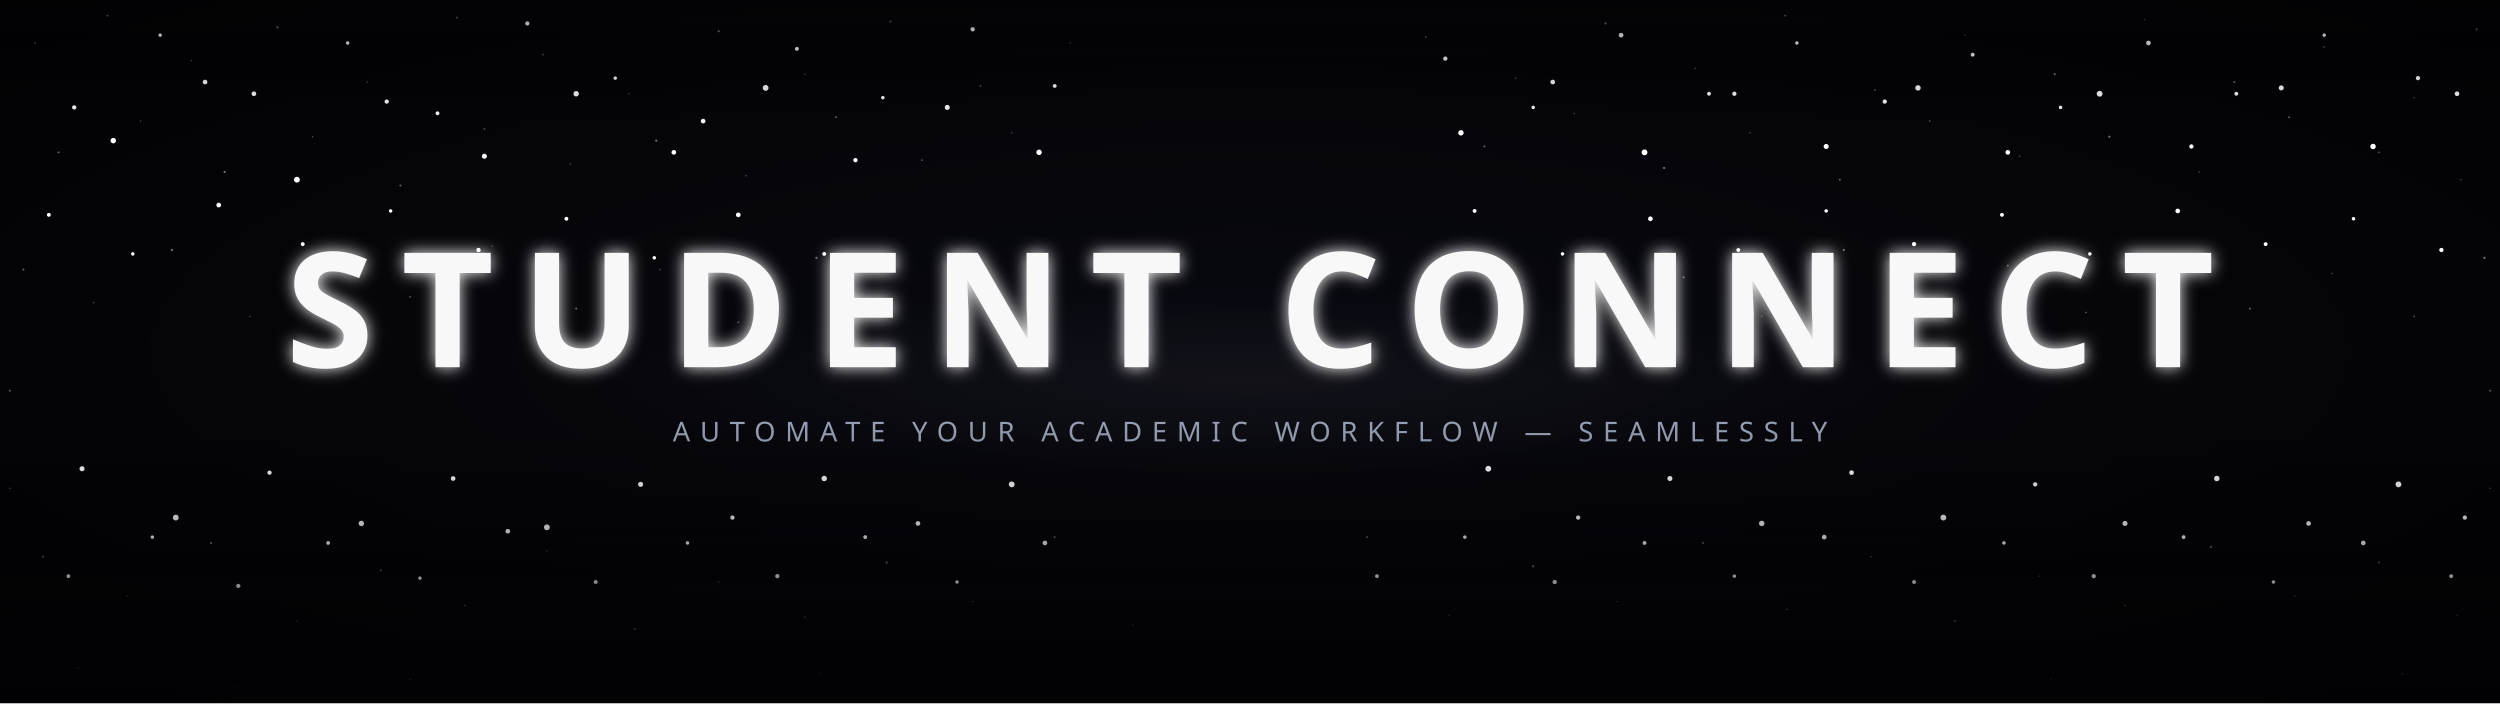
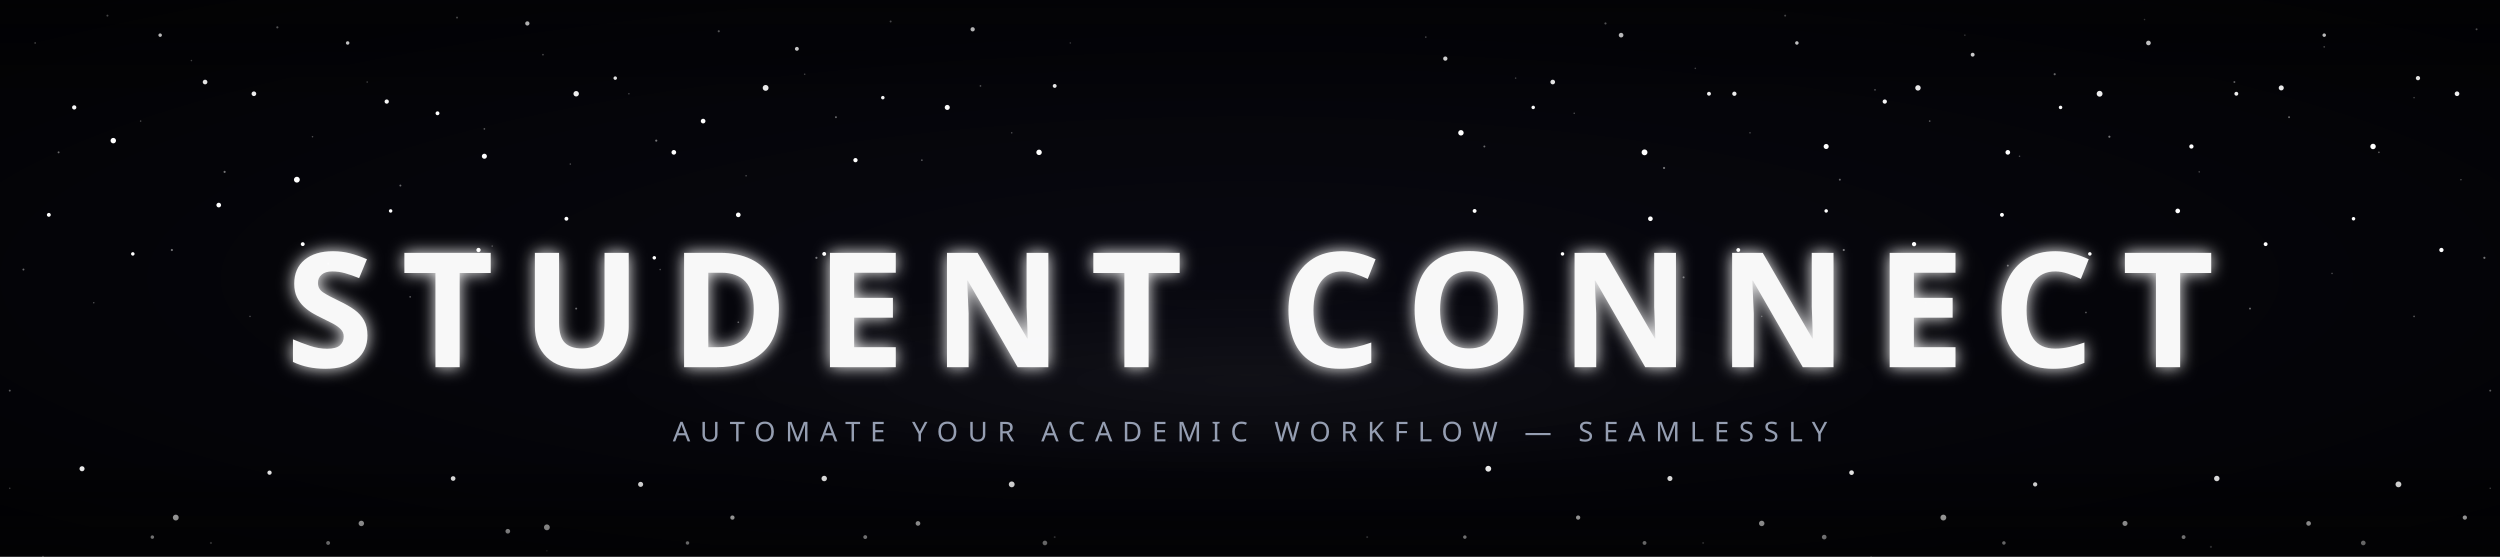
- <svg xmlns="http://www.w3.org/2000/svg" viewBox="0 0 1280 360" width="1280" height="360">
+ <svg xmlns="http://www.w3.org/2000/svg" viewBox="0 0 1280 285" width="1280" height="285">
  <defs>
    <radialGradient id="bg" cx="50%" cy="50%" r="70%">
      <stop offset="0%" stop-color="#080810" />
      <stop offset="100%" stop-color="#020204" />
    </radialGradient>
    <radialGradient id="ringHalo" cx="50%" cy="50%" r="50%">
      <stop offset="0%" stop-color="#b8c8e8" stop-opacity="0.07" />
      <stop offset="100%" stop-color="#b8c8e8" stop-opacity="0" />
    </radialGradient>
    <filter id="glow" x="-40%" y="-40%" width="180%" height="180%">
      <feGaussianBlur stdDeviation="6" result="b" />
      <feMerge>
        <feMergeNode in="b" />
        <feMergeNode in="SourceGraphic" />
      </feMerge>
    </filter>
    <filter id="softGlow" x="-60%" y="-60%" width="220%" height="220%">
      <feGaussianBlur stdDeviation="14" result="b" />
      <feMerge>
        <feMergeNode in="b" />
        <feMergeNode in="b" />
        <feMergeNode in="SourceGraphic" />
      </feMerge>
    </filter>
    <filter id="titleGlow" x="-5%" y="-20%" width="110%" height="140%">
      <feGaussianBlur stdDeviation="4" result="b" />
      <feMerge>
        <feMergeNode in="b" />
        <feMergeNode in="SourceGraphic" />
      </feMerge>
    </filter>
    <filter id="starFilter" x="-200%" y="-200%" width="500%" height="500%">
      <feGaussianBlur stdDeviation="0.8" />
    </filter>
    <linearGradient id="bottomFade" x1="0" y1="0" x2="0" y2="1">
-       <stop offset="60%" stop-color="transparent" />
-       <stop offset="100%" stop-color="#020204" stop-opacity="0.8" />
+       <stop offset="82%" stop-color="transparent" />
+       <stop offset="100%" stop-color="#020204" stop-opacity="0.7" />
    </linearGradient>
    <linearGradient id="topFade" x1="0" y1="0" x2="0" y2="1">
      <stop offset="0%" stop-color="#020204" stop-opacity="0.4" />
      <stop offset="20%" stop-color="transparent" />
    </linearGradient>
    <style>
      @keyframes tw1 { 0%,100%{opacity:.85} 50%{opacity:.15} }
      @keyframes tw2 { 0%,100%{opacity:.2}  50%{opacity:.9}  }
      @keyframes tw3 { 0%,33%{opacity:.7} 66%{opacity:.08} 100%{opacity:.7} }
      @keyframes tw4 { 0%,100%{opacity:.5} 40%{opacity:.95} 80%{opacity:.1} }
      @keyframes pulse { 0%,100%{opacity:.6} 50%{opacity:.9} }
      @keyframes orbit1 {
        from { transform: rotate(0deg)   translateX(308px) rotate(0deg); }
        to   { transform: rotate(360deg) translateX(308px) rotate(-360deg); }
      }
      @keyframes orbit2 {
        from { transform: rotate(180deg) translateX(308px) rotate(-180deg); }
        to   { transform: rotate(540deg) translateX(308px) rotate(-540deg); }
      }
      @keyframes orbit3 {
        from { transform: rotate(90deg)  translateX(308px) rotate(-90deg); }
        to   { transform: rotate(450deg) translateX(308px) rotate(-450deg); }
      }
      @keyframes float {
        0%,100% { transform: translateY(0); }
        50%      { transform: translateY(-3px); }
      }
      @keyframes drift1 {
        0%   { transform: translate(0px, 0px);   opacity: .75; }
        25%  { transform: translate(4px, -5px);  opacity: .95; }
        50%  { transform: translate(7px, -2px);  opacity: .6;  }
        75%  { transform: translate(3px, -7px);  opacity: .9;  }
        100% { transform: translate(0px, 0px);   opacity: .75; }
      }
      @keyframes drift2 {
        0%   { transform: translate(0px, 0px);   opacity: .5;  }
        25%  { transform: translate(-5px, -4px); opacity: .85; }
        50%  { transform: translate(-3px, -8px); opacity: .65; }
        75%  { transform: translate(-6px, -3px); opacity: .9;  }
        100% { transform: translate(0px, 0px);   opacity: .5;  }
      }
      @keyframes drift3 {
        0%   { transform: translate(0px, 0px);   opacity: .6;  }
        33%  { transform: translate(5px, -6px);  opacity: .9;  }
        66%  { transform: translate(-3px, -4px); opacity: .4;  }
        100% { transform: translate(0px, 0px);   opacity: .6;  }
      }
      @keyframes drift4 {
        0%   { transform: translate(0px, 0px);   opacity: .8;  }
        50%  { transform: translate(-6px, -5px); opacity: .3;  }
        100% { transform: translate(0px, 0px);   opacity: .8;  }
      }
    </style>
  </defs>
-   <rect width="1280" height="360" fill="url(#bg)" />
+   <rect width="1280" height="285" fill="url(#bg)" />
  <g fill="white">
    <circle cx="18" cy="22" r="0.45" opacity=".35" />
    <circle cx="55" cy="8" r="0.5" opacity=".4" />
    <circle cx="98" cy="31" r="0.4" opacity=".3" />
    <circle cx="142" cy="14" r="0.55" opacity=".45" />
    <circle cx="188" cy="42" r="0.4" opacity=".3" />
    <circle cx="234" cy="9" r="0.5" opacity=".4" />
    <circle cx="278" cy="28" r="0.45" opacity=".35" />
    <circle cx="322" cy="48" r="0.4" opacity=".3" />
    <circle cx="368" cy="16" r="0.55" opacity=".45" />
    <circle cx="412" cy="38" r="0.4" opacity=".3" />
    <circle cx="456" cy="11" r="0.5" opacity=".4" />
    <circle cx="502" cy="44" r="0.45" opacity=".35" />
    <circle cx="548" cy="22" r="0.4" opacity=".3" />
    <circle cx="730" cy="19" r="0.45" opacity=".35" />
    <circle cx="776" cy="40" r="0.4" opacity=".3" />
    <circle cx="822" cy="12" r="0.55" opacity=".45" />
    <circle cx="868" cy="35" r="0.4" opacity=".3" />
    <circle cx="914" cy="8" r="0.5" opacity=".4" />
    <circle cx="960" cy="46" r="0.45" opacity=".35" />
    <circle cx="1006" cy="18" r="0.4" opacity=".3" />
    <circle cx="1052" cy="38" r="0.55" opacity=".45" />
    <circle cx="1098" cy="10" r="0.4" opacity=".3" />
    <circle cx="1144" cy="42" r="0.5" opacity=".4" />
    <circle cx="1190" cy="24" r="0.45" opacity=".35" />
    <circle cx="1236" cy="50" r="0.4" opacity=".3" />
    <circle cx="1268" cy="15" r="0.5" opacity=".4" />
    <circle cx="30" cy="78" r="0.5" opacity=".4" />
    <circle cx="72" cy="62" r="0.4" opacity=".3" />
    <circle cx="115" cy="88" r="0.55" opacity=".45" />
    <circle cx="160" cy="70" r="0.4" opacity=".3" />
    <circle cx="205" cy="95" r="0.5" opacity=".4" />
    <circle cx="248" cy="66" r="0.45" opacity=".35" />
    <circle cx="292" cy="84" r="0.4" opacity=".3" />
    <circle cx="336" cy="72" r="0.55" opacity=".45" />
    <circle cx="382" cy="90" r="0.4" opacity=".3" />
    <circle cx="428" cy="60" r="0.5" opacity=".4" />
    <circle cx="472" cy="82" r="0.45" opacity=".35" />
    <circle cx="518" cy="68" r="0.4" opacity=".3" />
    <circle cx="760" cy="75" r="0.5" opacity=".4" />
    <circle cx="806" cy="58" r="0.4" opacity=".3" />
    <circle cx="852" cy="86" r="0.55" opacity=".45" />
    <circle cx="896" cy="68" r="0.4" opacity=".3" />
    <circle cx="942" cy="92" r="0.5" opacity=".4" />
    <circle cx="988" cy="62" r="0.45" opacity=".35" />
    <circle cx="1034" cy="80" r="0.4" opacity=".3" />
    <circle cx="1080" cy="70" r="0.55" opacity=".45" />
    <circle cx="1126" cy="88" r="0.4" opacity=".3" />
    <circle cx="1172" cy="60" r="0.5" opacity=".4" />
    <circle cx="1218" cy="78" r="0.45" opacity=".35" />
    <circle cx="1260" cy="92" r="0.4" opacity=".3" />
    <circle cx="12" cy="138" r="0.5" opacity=".4" />
    <circle cx="48" cy="155" r="0.4" opacity=".3" />
    <circle cx="88" cy="128" r="0.55" opacity=".45" />
    <circle cx="128" cy="162" r="0.4" opacity=".3" />
    <circle cx="168" cy="135" r="0.5" opacity=".4" />
    <circle cx="210" cy="152" r="0.45" opacity=".35" />
    <circle cx="252" cy="126" r="0.4" opacity=".3" />
    <circle cx="295" cy="158" r="0.5" opacity=".4" />
    <circle cx="338" cy="138" r="0.4" opacity=".3" />
    <circle cx="378" cy="165" r="0.45" opacity=".35" />
    <circle cx="418" cy="132" r="0.55" opacity=".45" />
    <circle cx="862" cy="142" r="0.5" opacity=".4" />
    <circle cx="902" cy="162" r="0.4" opacity=".3" />
    <circle cx="944" cy="128" r="0.55" opacity=".45" />
    <circle cx="986" cy="155" r="0.4" opacity=".3" />
    <circle cx="1028" cy="136" r="0.5" opacity=".4" />
    <circle cx="1068" cy="160" r="0.45" opacity=".35" />
    <circle cx="1110" cy="130" r="0.4" opacity=".3" />
    <circle cx="1152" cy="158" r="0.5" opacity=".4" />
    <circle cx="1194" cy="140" r="0.4" opacity=".3" />
    <circle cx="1236" cy="162" r="0.45" opacity=".35" />
    <circle cx="1272" cy="132" r="0.55" opacity=".45" />
    <circle cx="22" cy="285" r="0.5" opacity=".4" />
    <circle cx="65" cy="305" r="0.4" opacity=".3" />
    <circle cx="108" cy="278" r="0.55" opacity=".45" />
    <circle cx="152" cy="318" r="0.4" opacity=".3" />
    <circle cx="195" cy="292" r="0.5" opacity=".4" />
    <circle cx="238" cy="310" r="0.45" opacity=".35" />
    <circle cx="280" cy="282" r="0.4" opacity=".3" />
    <circle cx="325" cy="322" r="0.5" opacity=".4" />
    <circle cx="368" cy="298" r="0.4" opacity=".3" />
    <circle cx="412" cy="316" r="0.45" opacity=".35" />
    <circle cx="454" cy="288" r="0.55" opacity=".45" />
    <circle cx="498" cy="308" r="0.4" opacity=".3" />
    <circle cx="540" cy="275" r="0.5" opacity=".4" />
    <circle cx="580" cy="320" r="0.4" opacity=".3" />
    <circle cx="700" cy="275" r="0.5" opacity=".4" />
    <circle cx="742" cy="315" r="0.4" opacity=".3" />
    <circle cx="785" cy="290" r="0.55" opacity=".45" />
    <circle cx="828" cy="308" r="0.4" opacity=".3" />
    <circle cx="872" cy="278" r="0.5" opacity=".4" />
    <circle cx="915" cy="312" r="0.45" opacity=".35" />
    <circle cx="958" cy="285" r="0.4" opacity=".3" />
    <circle cx="1001" cy="318" r="0.5" opacity=".4" />
    <circle cx="1044" cy="295" r="0.4" opacity=".3" />
    <circle cx="1088" cy="310" r="0.45" opacity=".35" />
    <circle cx="1132" cy="280" r="0.55" opacity=".45" />
    <circle cx="1175" cy="305" r="0.4" opacity=".3" />
    <circle cx="1218" cy="288" r="0.5" opacity=".4" />
    <circle cx="1258" cy="315" r="0.4" opacity=".3" />
    <circle cx="40" cy="342" r="0.45" opacity=".3" />
    <circle cx="120" cy="352" r="0.4" opacity=".25" />
    <circle cx="210" cy="348" r="0.5" opacity=".3" />
    <circle cx="310" cy="355" r="0.4" opacity=".25" />
    <circle cx="420" cy="345" r="0.45" opacity=".3" />
    <circle cx="1050" cy="348" r="0.45" opacity=".3" />
    <circle cx="1140" cy="355" r="0.4" opacity=".25" />
    <circle cx="1230" cy="345" r="0.5" opacity=".3" />
    <circle cx="5" cy="200" r="0.5" opacity=".35" />
    <circle cx="1275" cy="200" r="0.5" opacity=".35" />
    <circle cx="5" cy="250" r="0.4" opacity=".3" />
    <circle cx="1275" cy="250" r="0.4" opacity=".3" />
  </g>
  <circle cx="38" cy="55" r="1.1" fill="white" style="animation:tw1 3.2s ease-in-out infinite; animation-delay:.0s" />
  <circle cx="82" cy="18" r="0.9" fill="white" style="animation:tw2 4.5s ease-in-out infinite; animation-delay:.6s" />
  <circle cx="130" cy="48" r="1.2" fill="white" style="animation:tw3 2.9s ease-in-out infinite; animation-delay:1.2s" />
  <circle cx="178" cy="22" r="0.9" fill="white" style="animation:tw4 5.1s ease-in-out infinite; animation-delay:.3s" />
  <circle cx="224" cy="58" r="1.0" fill="white" style="animation:tw1 3.8s ease-in-out infinite; animation-delay:1.9s" />
  <circle cx="270" cy="12" r="1.1" fill="white" style="animation:tw2 4.2s ease-in-out infinite; animation-delay:.8s" />
  <circle cx="315" cy="40" r="0.9" fill="white" style="animation:tw3 3.5s ease-in-out infinite; animation-delay:2.3s" />
  <circle cx="360" cy="62" r="1.2" fill="white" style="animation:tw4 4.0s ease-in-out infinite; animation-delay:.5s" />
  <circle cx="408" cy="25" r="1.0" fill="white" style="animation:tw1 2.7s ease-in-out infinite; animation-delay:1.6s" />
  <circle cx="452" cy="50" r="0.9" fill="white" style="animation:tw2 5.3s ease-in-out infinite; animation-delay:.2s" />
  <circle cx="498" cy="15" r="1.1" fill="white" style="animation:tw3 3.1s ease-in-out infinite; animation-delay:2.0s" />
  <circle cx="540" cy="44" r="1.0" fill="white" style="animation:tw4 4.7s ease-in-out infinite; animation-delay:.9s" />
  <circle cx="25" cy="110" r="1.0" fill="white" style="animation:tw1 4.1s ease-in-out infinite; animation-delay:1.4s" />
  <circle cx="68" cy="130" r="0.9" fill="white" style="animation:tw2 3.3s ease-in-out infinite; animation-delay:.7s" />
  <circle cx="112" cy="105" r="1.2" fill="white" style="animation:tw3 4.9s ease-in-out infinite; animation-delay:2.2s" />
  <circle cx="155" cy="125" r="1.0" fill="white" style="animation:tw4 2.8s ease-in-out infinite; animation-delay:.4s" />
  <circle cx="200" cy="108" r="0.9" fill="white" style="animation:tw1 3.6s ease-in-out infinite; animation-delay:1.8s" />
  <circle cx="245" cy="128" r="1.1" fill="white" style="animation:tw2 4.4s ease-in-out infinite; animation-delay:.1s" />
  <circle cx="290" cy="112" r="1.0" fill="white" style="animation:tw3 3.0s ease-in-out infinite; animation-delay:2.5s" />
  <circle cx="335" cy="132" r="0.9" fill="white" style="animation:tw4 5.0s ease-in-out infinite; animation-delay:.6s" />
  <circle cx="378" cy="110" r="1.2" fill="white" style="animation:tw1 3.4s ease-in-out infinite; animation-delay:1.1s" />
  <circle cx="422" cy="130" r="1.0" fill="white" style="animation:tw2 4.8s ease-in-out infinite; animation-delay:.3s" />
  <circle cx="740" cy="30" r="1.1" fill="white" style="animation:tw3 3.7s ease-in-out infinite; animation-delay:1.5s" />
  <circle cx="785" cy="55" r="0.9" fill="white" style="animation:tw4 4.3s ease-in-out infinite; animation-delay:.0s" />
  <circle cx="830" cy="18" r="1.2" fill="white" style="animation:tw1 2.8s ease-in-out infinite; animation-delay:2.1s" />
  <circle cx="875" cy="48" r="1.0" fill="white" style="animation:tw2 5.2s ease-in-out infinite; animation-delay:.8s" />
  <circle cx="920" cy="22" r="0.9" fill="white" style="animation:tw3 3.3s ease-in-out infinite; animation-delay:1.7s" />
  <circle cx="965" cy="52" r="1.1" fill="white" style="animation:tw4 4.1s ease-in-out infinite; animation-delay:.4s" />
  <circle cx="1010" cy="28" r="1.0" fill="white" style="animation:tw1 3.9s ease-in-out infinite; animation-delay:2.4s" />
  <circle cx="1055" cy="55" r="0.9" fill="white" style="animation:tw2 2.6s ease-in-out infinite; animation-delay:.9s" />
  <circle cx="1100" cy="22" r="1.2" fill="white" style="animation:tw3 4.6s ease-in-out infinite; animation-delay:1.3s" />
  <circle cx="1145" cy="48" r="1.0" fill="white" style="animation:tw4 3.2s ease-in-out infinite; animation-delay:.1s" />
  <circle cx="1190" cy="18" r="0.9" fill="white" style="animation:tw1 4.8s ease-in-out infinite; animation-delay:2.0s" />
  <circle cx="1238" cy="40" r="1.1" fill="white" style="animation:tw2 3.5s ease-in-out infinite; animation-delay:.5s" />
  <circle cx="755" cy="108" r="1.0" fill="white" style="animation:tw3 4.2s ease-in-out infinite; animation-delay:1.0s" />
  <circle cx="800" cy="130" r="0.9" fill="white" style="animation:tw4 3.1s ease-in-out infinite; animation-delay:.7s" />
  <circle cx="845" cy="112" r="1.2" fill="white" style="animation:tw1 5.0s ease-in-out infinite; animation-delay:2.3s" />
  <circle cx="890" cy="128" r="1.0" fill="white" style="animation:tw2 3.6s ease-in-out infinite; animation-delay:.2s" />
  <circle cx="935" cy="108" r="0.9" fill="white" style="animation:tw3 4.4s ease-in-out infinite; animation-delay:1.8s" />
  <circle cx="980" cy="125" r="1.1" fill="white" style="animation:tw4 2.9s ease-in-out infinite; animation-delay:.6s" />
  <circle cx="1025" cy="110" r="1.0" fill="white" style="animation:tw1 4.7s ease-in-out infinite; animation-delay:2.1s" />
  <circle cx="1070" cy="130" r="0.9" fill="white" style="animation:tw2 3.3s ease-in-out infinite; animation-delay:.4s" />
  <circle cx="1115" cy="108" r="1.2" fill="white" style="animation:tw3 5.1s ease-in-out infinite; animation-delay:1.5s" />
  <circle cx="1160" cy="125" r="1.0" fill="white" style="animation:tw4 2.7s ease-in-out infinite; animation-delay:.8s" />
  <circle cx="1205" cy="112" r="0.9" fill="white" style="animation:tw1 4.0s ease-in-out infinite; animation-delay:2.5s" />
  <circle cx="1250" cy="128" r="1.1" fill="white" style="animation:tw2 3.8s ease-in-out infinite; animation-delay:.3s" />
  <circle cx="35" cy="295" r="1.0" fill="white" style="animation:tw3 4.3s ease-in-out infinite; animation-delay:1.2s" />
  <circle cx="78" cy="275" r="0.9" fill="white" style="animation:tw4 3.0s ease-in-out infinite; animation-delay:.5s" />
  <circle cx="122" cy="300" r="1.1" fill="white" style="animation:tw1 4.9s ease-in-out infinite; animation-delay:2.0s" />
  <circle cx="168" cy="278" r="1.0" fill="white" style="animation:tw2 3.5s ease-in-out infinite; animation-delay:.8s" />
  <circle cx="215" cy="296" r="0.9" fill="white" style="animation:tw3 2.8s ease-in-out infinite; animation-delay:1.6s" />
  <circle cx="260" cy="272" r="1.2" fill="white" style="animation:tw4 4.6s ease-in-out infinite; animation-delay:.1s" />
  <circle cx="305" cy="298" r="1.0" fill="white" style="animation:tw1 3.3s ease-in-out infinite; animation-delay:2.3s" />
  <circle cx="352" cy="278" r="0.9" fill="white" style="animation:tw2 5.0s ease-in-out infinite; animation-delay:.6s" />
  <circle cx="398" cy="295" r="1.1" fill="white" style="animation:tw3 3.7s ease-in-out infinite; animation-delay:1.4s" />
  <circle cx="443" cy="275" r="1.0" fill="white" style="animation:tw4 4.2s ease-in-out infinite; animation-delay:.3s" />
  <circle cx="490" cy="298" r="0.9" fill="white" style="animation:tw1 2.9s ease-in-out infinite; animation-delay:2.1s" />
  <circle cx="535" cy="278" r="1.2" fill="white" style="animation:tw2 4.7s ease-in-out infinite; animation-delay:.7s" />
  <circle cx="705" cy="295" r="1.0" fill="white" style="animation:tw3 3.2s ease-in-out infinite; animation-delay:1.8s" />
  <circle cx="750" cy="275" r="0.9" fill="white" style="animation:tw4 4.5s ease-in-out infinite; animation-delay:.2s" />
  <circle cx="796" cy="298" r="1.1" fill="white" style="animation:tw1 3.0s ease-in-out infinite; animation-delay:2.4s" />
  <circle cx="842" cy="278" r="1.0" fill="white" style="animation:tw2 4.8s ease-in-out infinite; animation-delay:.5s" />
  <circle cx="888" cy="295" r="0.9" fill="white" style="animation:tw3 3.6s ease-in-out infinite; animation-delay:1.1s" />
  <circle cx="934" cy="275" r="1.2" fill="white" style="animation:tw4 2.7s ease-in-out infinite; animation-delay:.9s" />
  <circle cx="980" cy="298" r="1.0" fill="white" style="animation:tw1 4.4s ease-in-out infinite; animation-delay:2.2s" />
  <circle cx="1026" cy="278" r="0.9" fill="white" style="animation:tw2 3.1s ease-in-out infinite; animation-delay:.4s" />
  <circle cx="1072" cy="295" r="1.1" fill="white" style="animation:tw3 5.2s ease-in-out infinite; animation-delay:1.7s" />
  <circle cx="1118" cy="275" r="1.0" fill="white" style="animation:tw4 3.9s ease-in-out infinite; animation-delay:.0s" />
  <circle cx="1164" cy="298" r="0.9" fill="white" style="animation:tw1 4.3s ease-in-out infinite; animation-delay:2.5s" />
  <circle cx="1210" cy="278" r="1.2" fill="white" style="animation:tw2 2.8s ease-in-out infinite; animation-delay:.6s" />
  <circle cx="1255" cy="295" r="1.0" fill="white" style="animation:tw3 4.1s ease-in-out infinite; animation-delay:1.3s" />
  <radialGradient id="textBg" cx="50%" cy="50%" r="35%">
    <stop offset="0%" stop-color="white" stop-opacity="0.04" />
    <stop offset="100%" stop-color="white" stop-opacity="0" />
  </radialGradient>
  <ellipse cx="640" cy="195" rx="480" ry="70" fill="url(#textBg)" />
  <linearGradient id="lineGrad" x1="0" y1="0" x2="1" y2="0">
    <stop offset="0%" stop-color="white" stop-opacity="0" />
    <stop offset="30%" stop-color="white" stop-opacity="0.22" />
    <stop offset="50%" stop-color="white" stop-opacity="0.32" />
    <stop offset="70%" stop-color="white" stop-opacity="0.22" />
    <stop offset="100%" stop-color="white" stop-opacity="0" />
  </linearGradient>
  <line x1="280" y1="250" x2="1000" y2="250" stroke="url(#lineGrad)" stroke-width="0.6" />
  <circle cx="58" cy="72" r="1.4" fill="white" style="animation:drift1 8.2s ease-in-out infinite; animation-delay:0s" />
  <circle cx="105" cy="42" r="1.2" fill="white" style="animation:drift2 9.5s ease-in-out infinite; animation-delay:1.1s" />
  <circle cx="152" cy="92" r="1.5" fill="white" style="animation:drift3 7.8s ease-in-out infinite; animation-delay:2.3s" />
  <circle cx="198" cy="52" r="1.1" fill="white" style="animation:drift4 11.0s ease-in-out infinite; animation-delay:0.6s" />
  <circle cx="248" cy="80" r="1.3" fill="white" style="animation:drift1 9.0s ease-in-out infinite; animation-delay:3.1s" />
  <circle cx="295" cy="48" r="1.4" fill="white" style="animation:drift2 8.5s ease-in-out infinite; animation-delay:1.8s" />
  <circle cx="345" cy="78" r="1.2" fill="white" style="animation:drift3 10.2s ease-in-out infinite; animation-delay:0.4s" />
  <circle cx="392" cy="45" r="1.5" fill="white" style="animation:drift4 7.5s ease-in-out infinite; animation-delay:2.7s" />
  <circle cx="438" cy="82" r="1.1" fill="white" style="animation:drift1 9.8s ease-in-out infinite; animation-delay:1.5s" />
  <circle cx="485" cy="55" r="1.3" fill="white" style="animation:drift2 8.0s ease-in-out infinite; animation-delay:3.5s" />
  <circle cx="532" cy="78" r="1.4" fill="white" style="animation:drift3 11.5s ease-in-out infinite; animation-delay:0.9s" />
  <circle cx="42" cy="240" r="1.3" fill="white" style="animation:drift2 8.8s ease-in-out infinite; animation-delay:2.0s" />
  <circle cx="90" cy="265" r="1.5" fill="white" style="animation:drift1 10.5s ease-in-out infinite; animation-delay:0.3s" />
  <circle cx="138" cy="242" r="1.1" fill="white" style="animation:drift4 7.9s ease-in-out infinite; animation-delay:3.2s" />
  <circle cx="185" cy="268" r="1.4" fill="white" style="animation:drift3 9.2s ease-in-out infinite; animation-delay:1.4s" />
  <circle cx="232" cy="245" r="1.2" fill="white" style="animation:drift1 8.3s ease-in-out infinite; animation-delay:2.6s" />
  <circle cx="280" cy="270" r="1.5" fill="white" style="animation:drift2 10.8s ease-in-out infinite; animation-delay:0.7s" />
  <circle cx="328" cy="248" r="1.3" fill="white" style="animation:drift3 7.6s ease-in-out infinite; animation-delay:3.8s" />
  <circle cx="375" cy="265" r="1.1" fill="white" style="animation:drift4 9.4s ease-in-out infinite; animation-delay:1.0s" />
  <circle cx="422" cy="245" r="1.4" fill="white" style="animation:drift1 8.7s ease-in-out infinite; animation-delay:2.4s" />
  <circle cx="470" cy="268" r="1.2" fill="white" style="animation:drift2 11.2s ease-in-out infinite; animation-delay:0.5s" />
  <circle cx="518" cy="248" r="1.5" fill="white" style="animation:drift3 9.7s ease-in-out infinite; animation-delay:3.0s" />
  <circle cx="748" cy="68" r="1.4" fill="white" style="animation:drift4 8.4s ease-in-out infinite; animation-delay:1.7s" />
  <circle cx="795" cy="42" r="1.2" fill="white" style="animation:drift1 9.9s ease-in-out infinite; animation-delay:0.2s" />
  <circle cx="842" cy="78" r="1.5" fill="white" style="animation:drift2 7.7s ease-in-out infinite; animation-delay:2.9s" />
  <circle cx="888" cy="48" r="1.1" fill="white" style="animation:drift3 10.6s ease-in-out infinite; animation-delay:1.3s" />
  <circle cx="935" cy="75" r="1.3" fill="white" style="animation:drift4 8.1s ease-in-out infinite; animation-delay:3.6s" />
  <circle cx="982" cy="45" r="1.4" fill="white" style="animation:drift1 9.3s ease-in-out infinite; animation-delay:0.8s" />
  <circle cx="1028" cy="78" r="1.2" fill="white" style="animation:drift2 11.4s ease-in-out infinite; animation-delay:2.2s" />
  <circle cx="1075" cy="48" r="1.5" fill="white" style="animation:drift3 7.4s ease-in-out infinite; animation-delay:1.6s" />
  <circle cx="1122" cy="75" r="1.1" fill="white" style="animation:drift4 9.6s ease-in-out infinite; animation-delay:3.4s" />
  <circle cx="1168" cy="45" r="1.3" fill="white" style="animation:drift1 8.6s ease-in-out infinite; animation-delay:0.1s" />
  <circle cx="1215" cy="75" r="1.4" fill="white" style="animation:drift2 10.3s ease-in-out infinite; animation-delay:2.8s" />
  <circle cx="1258" cy="48" r="1.2" fill="white" style="animation:drift3 8.9s ease-in-out infinite; animation-delay:1.2s" />
  <circle cx="762" cy="240" r="1.5" fill="white" style="animation:drift4 9.1s ease-in-out infinite; animation-delay:3.3s" />
  <circle cx="808" cy="265" r="1.1" fill="white" style="animation:drift1 7.8s ease-in-out infinite; animation-delay:0.6s" />
  <circle cx="855" cy="245" r="1.3" fill="white" style="animation:drift2 10.7s ease-in-out infinite; animation-delay:2.1s" />
  <circle cx="902" cy="268" r="1.4" fill="white" style="animation:drift3 8.2s ease-in-out infinite; animation-delay:1.9s" />
  <circle cx="948" cy="242" r="1.2" fill="white" style="animation:drift4 9.8s ease-in-out infinite; animation-delay:3.7s" />
  <circle cx="995" cy="265" r="1.5" fill="white" style="animation:drift1 7.3s ease-in-out infinite; animation-delay:0.4s" />
  <circle cx="1042" cy="248" r="1.1" fill="white" style="animation:drift2 11.1s ease-in-out infinite; animation-delay:2.5s" />
  <circle cx="1088" cy="268" r="1.3" fill="white" style="animation:drift3 8.5s ease-in-out infinite; animation-delay:1.0s" />
  <circle cx="1135" cy="245" r="1.4" fill="white" style="animation:drift4 9.5s ease-in-out infinite; animation-delay:3.9s" />
  <circle cx="1182" cy="268" r="1.2" fill="white" style="animation:drift1 8.0s ease-in-out infinite; animation-delay:1.3s" />
  <circle cx="1228" cy="248" r="1.5" fill="white" style="animation:drift2 10.4s ease-in-out infinite; animation-delay:2.6s" />
  <circle cx="1262" cy="265" r="1.1" fill="white" style="animation:drift3 7.6s ease-in-out infinite; animation-delay:0.8s" />
  <text x="640" y="188" font-family="'Trebuchet MS', 'Gill Sans', 'Optima', sans-serif" font-size="82" font-weight="700" letter-spacing="14" fill="white" text-anchor="middle" opacity="0.97" filter="url(#titleGlow)" style="animation:float 7s ease-in-out infinite">
    STUDENT CONNECT
  </text>
  <text x="640" y="226" font-family="'Trebuchet MS', 'Gill Sans', 'Optima', sans-serif" font-size="14" font-weight="400" letter-spacing="5" fill="rgba(168,178,200,0.88)" text-anchor="middle" style="animation:float 7s ease-in-out infinite; animation-delay:.4s">
    AUTOMATE YOUR ACADEMIC WORKFLOW — SEAMLESSLY
  </text>
-   <rect width="1280" height="360" fill="url(#topFade)" />
-   <rect width="1280" height="360" fill="url(#bottomFade)" />
+   <rect width="1280" height="285" fill="url(#topFade)" />
+   <rect width="1280" height="285" fill="url(#bottomFade)" />
</svg>
